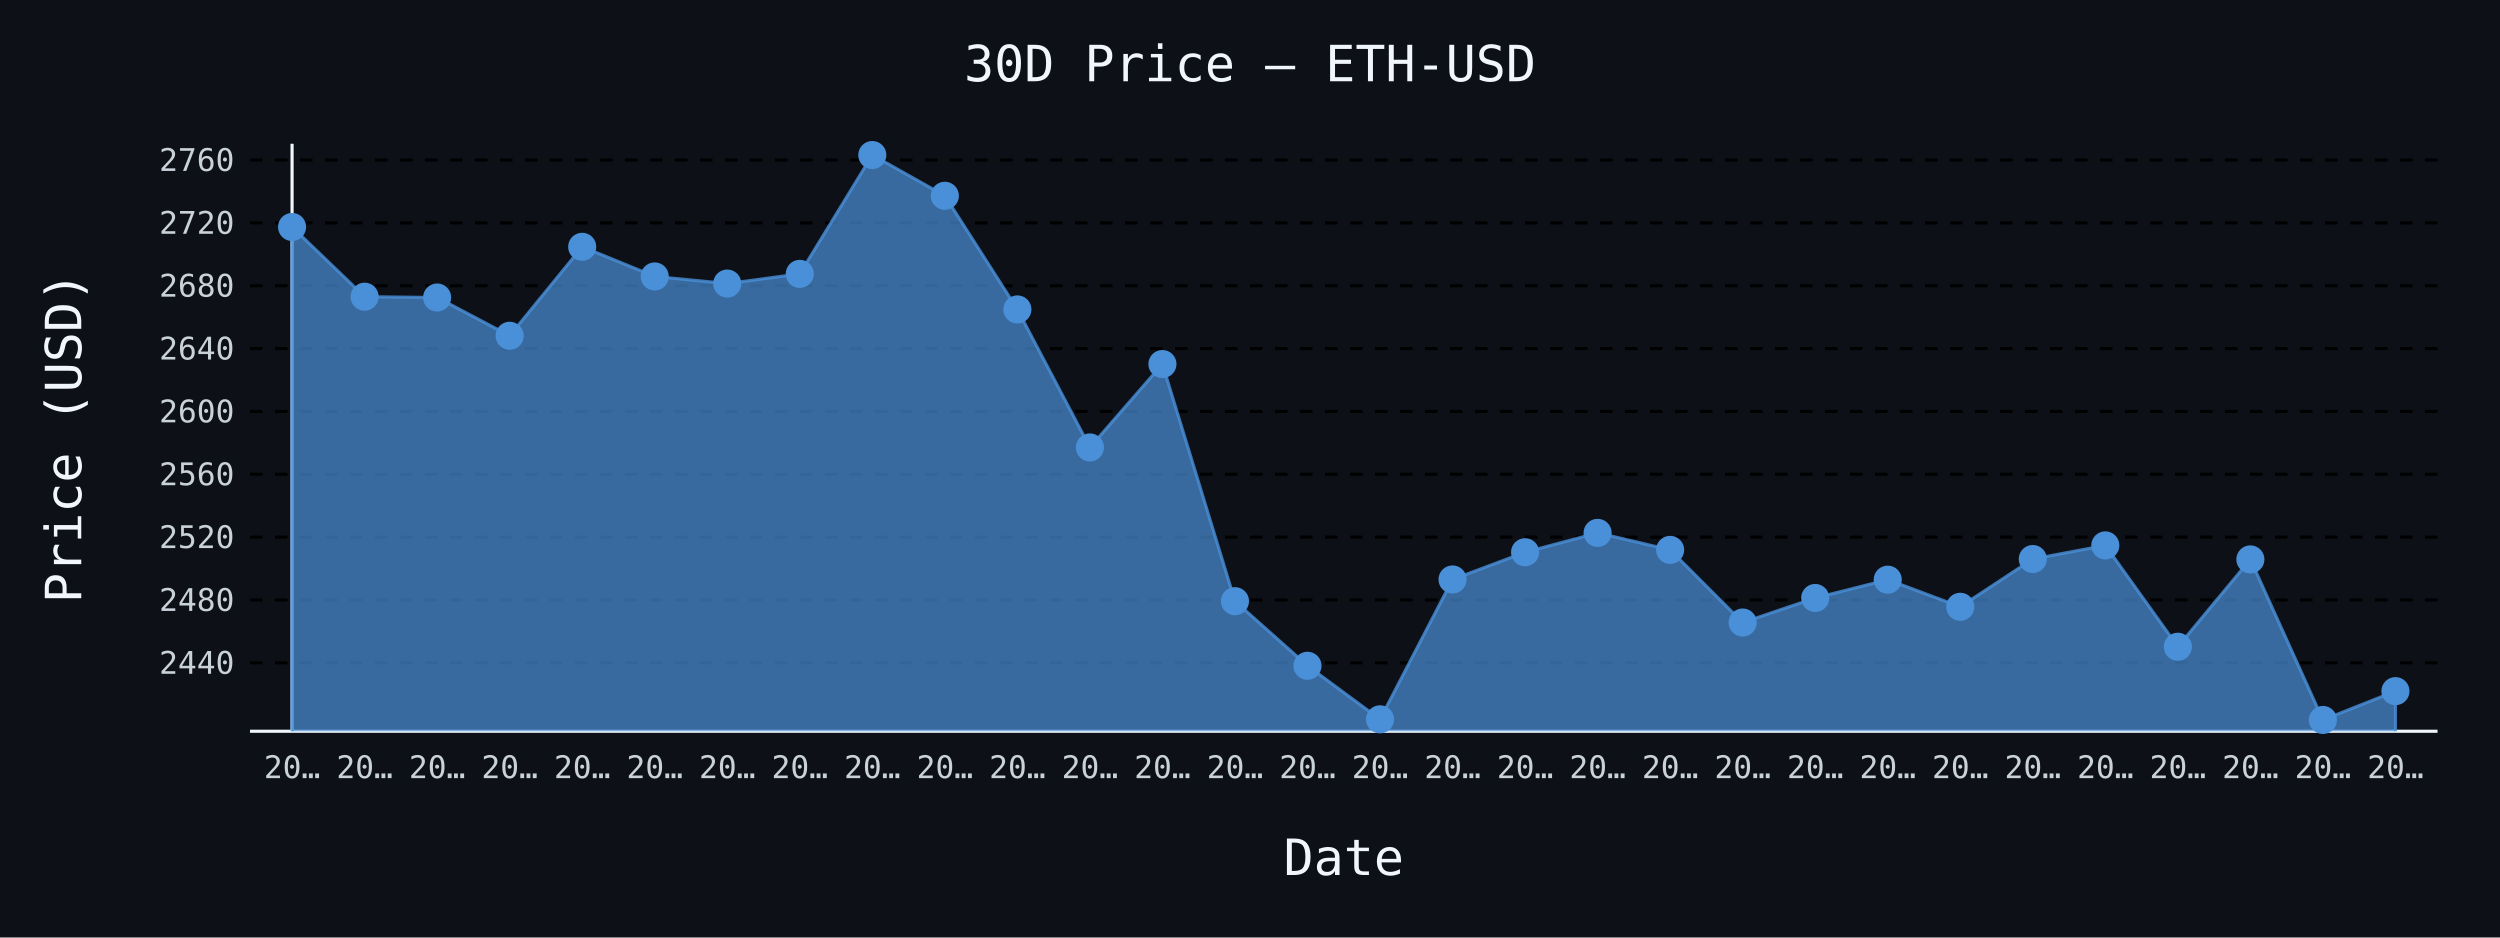
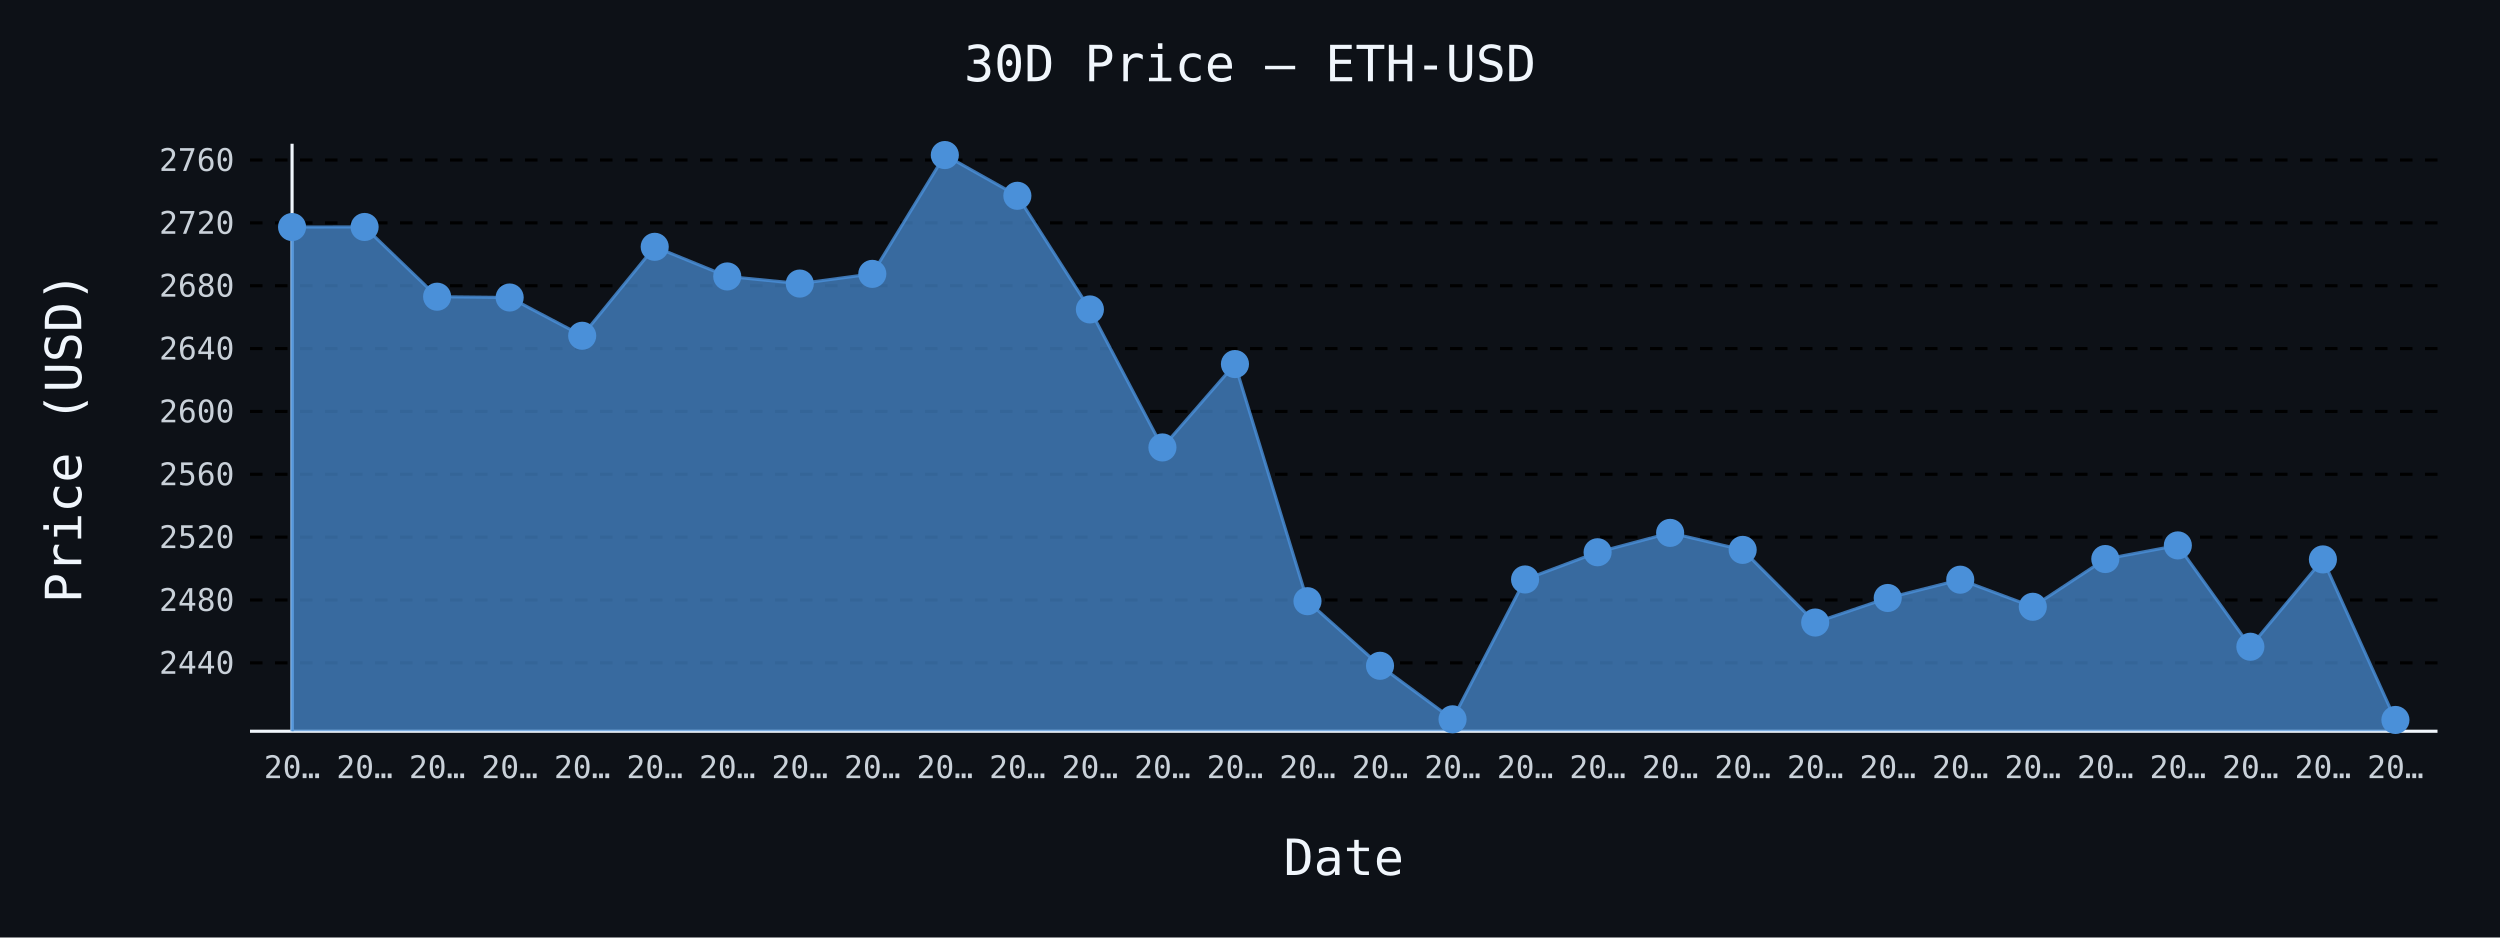
- <svg xmlns="http://www.w3.org/2000/svg" id="chart-77582464-6e43-40f3-940d-8b96e928aa10" class="pygal-chart" viewBox="0 0 800 300">
+ <svg xmlns="http://www.w3.org/2000/svg" id="chart-8c095c91-e213-4fbe-ab5f-67cfb59d5d57" class="pygal-chart" viewBox="0 0 800 300">
  <defs>
-     <style type="text/css">#chart-77582464-6e43-40f3-940d-8b96e928aa10{-webkit-user-select:none;-webkit-font-smoothing:antialiased;font-family:monospace}#chart-77582464-6e43-40f3-940d-8b96e928aa10 .title{font-family:monospace;font-size:16px}#chart-77582464-6e43-40f3-940d-8b96e928aa10 .legends .legend text{font-family:monospace;font-size:14px}#chart-77582464-6e43-40f3-940d-8b96e928aa10 .axis text{font-family:monospace;font-size:10px}#chart-77582464-6e43-40f3-940d-8b96e928aa10 .axis text.major{font-family:monospace;font-size:10px}#chart-77582464-6e43-40f3-940d-8b96e928aa10 .text-overlay text.value{font-family:monospace;font-size:16px}#chart-77582464-6e43-40f3-940d-8b96e928aa10 .text-overlay text.label{font-family:monospace;font-size:10px}#chart-77582464-6e43-40f3-940d-8b96e928aa10 .tooltip{font-family:monospace;font-size:14px}#chart-77582464-6e43-40f3-940d-8b96e928aa10 text.no_data{font-family:monospace;font-size:64px}
- #chart-77582464-6e43-40f3-940d-8b96e928aa10{background-color:#0d1117}#chart-77582464-6e43-40f3-940d-8b96e928aa10 path,#chart-77582464-6e43-40f3-940d-8b96e928aa10 line,#chart-77582464-6e43-40f3-940d-8b96e928aa10 rect,#chart-77582464-6e43-40f3-940d-8b96e928aa10 circle{-webkit-transition:150ms;-moz-transition:150ms;transition:150ms}#chart-77582464-6e43-40f3-940d-8b96e928aa10 .graph &gt; .background{fill:#0d1117}#chart-77582464-6e43-40f3-940d-8b96e928aa10 .plot &gt; .background{fill:#0d1117}#chart-77582464-6e43-40f3-940d-8b96e928aa10 .graph{fill:#c9d1d9}#chart-77582464-6e43-40f3-940d-8b96e928aa10 text.no_data{fill:#f0f6fc}#chart-77582464-6e43-40f3-940d-8b96e928aa10 .title{fill:#f0f6fc}#chart-77582464-6e43-40f3-940d-8b96e928aa10 .legends .legend text{fill:#c9d1d9}#chart-77582464-6e43-40f3-940d-8b96e928aa10 .legends .legend:hover text{fill:#f0f6fc}#chart-77582464-6e43-40f3-940d-8b96e928aa10 .axis .line{stroke:#f0f6fc}#chart-77582464-6e43-40f3-940d-8b96e928aa10 .axis .guide.line{stroke:#8b949e}#chart-77582464-6e43-40f3-940d-8b96e928aa10 .axis .major.line{stroke:#c9d1d9}#chart-77582464-6e43-40f3-940d-8b96e928aa10 .axis text.major{fill:#f0f6fc}#chart-77582464-6e43-40f3-940d-8b96e928aa10 .axis.y .guides:hover .guide.line,#chart-77582464-6e43-40f3-940d-8b96e928aa10 .line-graph .axis.x .guides:hover .guide.line,#chart-77582464-6e43-40f3-940d-8b96e928aa10 .stackedline-graph .axis.x .guides:hover .guide.line,#chart-77582464-6e43-40f3-940d-8b96e928aa10 .xy-graph .axis.x .guides:hover .guide.line{stroke:#f0f6fc}#chart-77582464-6e43-40f3-940d-8b96e928aa10 .axis .guides:hover text{fill:#f0f6fc}#chart-77582464-6e43-40f3-940d-8b96e928aa10 .reactive{fill-opacity:.7;stroke-opacity:.8;stroke-width:1}#chart-77582464-6e43-40f3-940d-8b96e928aa10 .ci{stroke:#c9d1d9}#chart-77582464-6e43-40f3-940d-8b96e928aa10 .reactive.active,#chart-77582464-6e43-40f3-940d-8b96e928aa10 .active .reactive{fill-opacity:.8;stroke-opacity:.9;stroke-width:4}#chart-77582464-6e43-40f3-940d-8b96e928aa10 .ci .reactive.active{stroke-width:1.5}#chart-77582464-6e43-40f3-940d-8b96e928aa10 .series text{fill:#f0f6fc}#chart-77582464-6e43-40f3-940d-8b96e928aa10 .tooltip rect{fill:#0d1117;stroke:#f0f6fc;-webkit-transition:opacity 150ms;-moz-transition:opacity 150ms;transition:opacity 150ms}#chart-77582464-6e43-40f3-940d-8b96e928aa10 .tooltip .label{fill:#c9d1d9}#chart-77582464-6e43-40f3-940d-8b96e928aa10 .tooltip .label{fill:#c9d1d9}#chart-77582464-6e43-40f3-940d-8b96e928aa10 .tooltip .legend{font-size:.8em;fill:#8b949e}#chart-77582464-6e43-40f3-940d-8b96e928aa10 .tooltip .x_label{font-size:.6em;fill:#f0f6fc}#chart-77582464-6e43-40f3-940d-8b96e928aa10 .tooltip .xlink{font-size:.5em;text-decoration:underline}#chart-77582464-6e43-40f3-940d-8b96e928aa10 .tooltip .value{font-size:1.5em}#chart-77582464-6e43-40f3-940d-8b96e928aa10 .bound{font-size:.5em}#chart-77582464-6e43-40f3-940d-8b96e928aa10 .max-value{font-size:.75em;fill:#8b949e}#chart-77582464-6e43-40f3-940d-8b96e928aa10 .map-element{fill:#0d1117;stroke:#8b949e !important}#chart-77582464-6e43-40f3-940d-8b96e928aa10 .map-element .reactive{fill-opacity:inherit;stroke-opacity:inherit}#chart-77582464-6e43-40f3-940d-8b96e928aa10 .color-0,#chart-77582464-6e43-40f3-940d-8b96e928aa10 .color-0 a:visited{stroke:#4a90d9;fill:#4a90d9}#chart-77582464-6e43-40f3-940d-8b96e928aa10 .text-overlay .color-0 text{fill:black}
- #chart-77582464-6e43-40f3-940d-8b96e928aa10 text.no_data{text-anchor:middle}#chart-77582464-6e43-40f3-940d-8b96e928aa10 .guide.line{fill:none}#chart-77582464-6e43-40f3-940d-8b96e928aa10 .centered{text-anchor:middle}#chart-77582464-6e43-40f3-940d-8b96e928aa10 .title{text-anchor:middle}#chart-77582464-6e43-40f3-940d-8b96e928aa10 .legends .legend text{fill-opacity:1}#chart-77582464-6e43-40f3-940d-8b96e928aa10 .axis.x text{text-anchor:middle}#chart-77582464-6e43-40f3-940d-8b96e928aa10 .axis.x:not(.web) text[transform]{text-anchor:start}#chart-77582464-6e43-40f3-940d-8b96e928aa10 .axis.x:not(.web) text[transform].backwards{text-anchor:end}#chart-77582464-6e43-40f3-940d-8b96e928aa10 .axis.y text{text-anchor:end}#chart-77582464-6e43-40f3-940d-8b96e928aa10 .axis.y text[transform].backwards{text-anchor:start}#chart-77582464-6e43-40f3-940d-8b96e928aa10 .axis.y2 text{text-anchor:start}#chart-77582464-6e43-40f3-940d-8b96e928aa10 .axis.y2 text[transform].backwards{text-anchor:end}#chart-77582464-6e43-40f3-940d-8b96e928aa10 .axis .guide.line{stroke-dasharray:4,4;stroke:black}#chart-77582464-6e43-40f3-940d-8b96e928aa10 .axis .major.guide.line{stroke-dasharray:6,6;stroke:black}#chart-77582464-6e43-40f3-940d-8b96e928aa10 .horizontal .axis.y .guide.line,#chart-77582464-6e43-40f3-940d-8b96e928aa10 .horizontal .axis.y2 .guide.line,#chart-77582464-6e43-40f3-940d-8b96e928aa10 .vertical .axis.x .guide.line{opacity:0}#chart-77582464-6e43-40f3-940d-8b96e928aa10 .horizontal .axis.always_show .guide.line,#chart-77582464-6e43-40f3-940d-8b96e928aa10 .vertical .axis.always_show .guide.line{opacity:1 !important}#chart-77582464-6e43-40f3-940d-8b96e928aa10 .axis.y .guides:hover .guide.line,#chart-77582464-6e43-40f3-940d-8b96e928aa10 .axis.y2 .guides:hover .guide.line,#chart-77582464-6e43-40f3-940d-8b96e928aa10 .axis.x .guides:hover .guide.line{opacity:1}#chart-77582464-6e43-40f3-940d-8b96e928aa10 .axis .guides:hover text{opacity:1}#chart-77582464-6e43-40f3-940d-8b96e928aa10 .nofill{fill:none}#chart-77582464-6e43-40f3-940d-8b96e928aa10 .subtle-fill{fill-opacity:.2}#chart-77582464-6e43-40f3-940d-8b96e928aa10 .dot{stroke-width:1px;fill-opacity:1;stroke-opacity:1}#chart-77582464-6e43-40f3-940d-8b96e928aa10 .dot.active{stroke-width:5px}#chart-77582464-6e43-40f3-940d-8b96e928aa10 .dot.negative{fill:transparent}#chart-77582464-6e43-40f3-940d-8b96e928aa10 text,#chart-77582464-6e43-40f3-940d-8b96e928aa10 tspan{stroke:none !important}#chart-77582464-6e43-40f3-940d-8b96e928aa10 .series text.active{opacity:1}#chart-77582464-6e43-40f3-940d-8b96e928aa10 .tooltip rect{fill-opacity:.95;stroke-width:.5}#chart-77582464-6e43-40f3-940d-8b96e928aa10 .tooltip text{fill-opacity:1}#chart-77582464-6e43-40f3-940d-8b96e928aa10 .showable{visibility:hidden}#chart-77582464-6e43-40f3-940d-8b96e928aa10 .showable.shown{visibility:visible}#chart-77582464-6e43-40f3-940d-8b96e928aa10 .gauge-background{fill:rgba(229,229,229,1);stroke:none}#chart-77582464-6e43-40f3-940d-8b96e928aa10 .bg-lines{stroke:#0d1117;stroke-width:2px}</style>
+     <style type="text/css">#chart-8c095c91-e213-4fbe-ab5f-67cfb59d5d57{-webkit-user-select:none;-webkit-font-smoothing:antialiased;font-family:monospace}#chart-8c095c91-e213-4fbe-ab5f-67cfb59d5d57 .title{font-family:monospace;font-size:16px}#chart-8c095c91-e213-4fbe-ab5f-67cfb59d5d57 .legends .legend text{font-family:monospace;font-size:14px}#chart-8c095c91-e213-4fbe-ab5f-67cfb59d5d57 .axis text{font-family:monospace;font-size:10px}#chart-8c095c91-e213-4fbe-ab5f-67cfb59d5d57 .axis text.major{font-family:monospace;font-size:10px}#chart-8c095c91-e213-4fbe-ab5f-67cfb59d5d57 .text-overlay text.value{font-family:monospace;font-size:16px}#chart-8c095c91-e213-4fbe-ab5f-67cfb59d5d57 .text-overlay text.label{font-family:monospace;font-size:10px}#chart-8c095c91-e213-4fbe-ab5f-67cfb59d5d57 .tooltip{font-family:monospace;font-size:14px}#chart-8c095c91-e213-4fbe-ab5f-67cfb59d5d57 text.no_data{font-family:monospace;font-size:64px}
+ #chart-8c095c91-e213-4fbe-ab5f-67cfb59d5d57{background-color:#0d1117}#chart-8c095c91-e213-4fbe-ab5f-67cfb59d5d57 path,#chart-8c095c91-e213-4fbe-ab5f-67cfb59d5d57 line,#chart-8c095c91-e213-4fbe-ab5f-67cfb59d5d57 rect,#chart-8c095c91-e213-4fbe-ab5f-67cfb59d5d57 circle{-webkit-transition:150ms;-moz-transition:150ms;transition:150ms}#chart-8c095c91-e213-4fbe-ab5f-67cfb59d5d57 .graph &gt; .background{fill:#0d1117}#chart-8c095c91-e213-4fbe-ab5f-67cfb59d5d57 .plot &gt; .background{fill:#0d1117}#chart-8c095c91-e213-4fbe-ab5f-67cfb59d5d57 .graph{fill:#c9d1d9}#chart-8c095c91-e213-4fbe-ab5f-67cfb59d5d57 text.no_data{fill:#f0f6fc}#chart-8c095c91-e213-4fbe-ab5f-67cfb59d5d57 .title{fill:#f0f6fc}#chart-8c095c91-e213-4fbe-ab5f-67cfb59d5d57 .legends .legend text{fill:#c9d1d9}#chart-8c095c91-e213-4fbe-ab5f-67cfb59d5d57 .legends .legend:hover text{fill:#f0f6fc}#chart-8c095c91-e213-4fbe-ab5f-67cfb59d5d57 .axis .line{stroke:#f0f6fc}#chart-8c095c91-e213-4fbe-ab5f-67cfb59d5d57 .axis .guide.line{stroke:#8b949e}#chart-8c095c91-e213-4fbe-ab5f-67cfb59d5d57 .axis .major.line{stroke:#c9d1d9}#chart-8c095c91-e213-4fbe-ab5f-67cfb59d5d57 .axis text.major{fill:#f0f6fc}#chart-8c095c91-e213-4fbe-ab5f-67cfb59d5d57 .axis.y .guides:hover .guide.line,#chart-8c095c91-e213-4fbe-ab5f-67cfb59d5d57 .line-graph .axis.x .guides:hover .guide.line,#chart-8c095c91-e213-4fbe-ab5f-67cfb59d5d57 .stackedline-graph .axis.x .guides:hover .guide.line,#chart-8c095c91-e213-4fbe-ab5f-67cfb59d5d57 .xy-graph .axis.x .guides:hover .guide.line{stroke:#f0f6fc}#chart-8c095c91-e213-4fbe-ab5f-67cfb59d5d57 .axis .guides:hover text{fill:#f0f6fc}#chart-8c095c91-e213-4fbe-ab5f-67cfb59d5d57 .reactive{fill-opacity:.7;stroke-opacity:.8;stroke-width:1}#chart-8c095c91-e213-4fbe-ab5f-67cfb59d5d57 .ci{stroke:#c9d1d9}#chart-8c095c91-e213-4fbe-ab5f-67cfb59d5d57 .reactive.active,#chart-8c095c91-e213-4fbe-ab5f-67cfb59d5d57 .active .reactive{fill-opacity:.8;stroke-opacity:.9;stroke-width:4}#chart-8c095c91-e213-4fbe-ab5f-67cfb59d5d57 .ci .reactive.active{stroke-width:1.5}#chart-8c095c91-e213-4fbe-ab5f-67cfb59d5d57 .series text{fill:#f0f6fc}#chart-8c095c91-e213-4fbe-ab5f-67cfb59d5d57 .tooltip rect{fill:#0d1117;stroke:#f0f6fc;-webkit-transition:opacity 150ms;-moz-transition:opacity 150ms;transition:opacity 150ms}#chart-8c095c91-e213-4fbe-ab5f-67cfb59d5d57 .tooltip .label{fill:#c9d1d9}#chart-8c095c91-e213-4fbe-ab5f-67cfb59d5d57 .tooltip .label{fill:#c9d1d9}#chart-8c095c91-e213-4fbe-ab5f-67cfb59d5d57 .tooltip .legend{font-size:.8em;fill:#8b949e}#chart-8c095c91-e213-4fbe-ab5f-67cfb59d5d57 .tooltip .x_label{font-size:.6em;fill:#f0f6fc}#chart-8c095c91-e213-4fbe-ab5f-67cfb59d5d57 .tooltip .xlink{font-size:.5em;text-decoration:underline}#chart-8c095c91-e213-4fbe-ab5f-67cfb59d5d57 .tooltip .value{font-size:1.5em}#chart-8c095c91-e213-4fbe-ab5f-67cfb59d5d57 .bound{font-size:.5em}#chart-8c095c91-e213-4fbe-ab5f-67cfb59d5d57 .max-value{font-size:.75em;fill:#8b949e}#chart-8c095c91-e213-4fbe-ab5f-67cfb59d5d57 .map-element{fill:#0d1117;stroke:#8b949e !important}#chart-8c095c91-e213-4fbe-ab5f-67cfb59d5d57 .map-element .reactive{fill-opacity:inherit;stroke-opacity:inherit}#chart-8c095c91-e213-4fbe-ab5f-67cfb59d5d57 .color-0,#chart-8c095c91-e213-4fbe-ab5f-67cfb59d5d57 .color-0 a:visited{stroke:#4a90d9;fill:#4a90d9}#chart-8c095c91-e213-4fbe-ab5f-67cfb59d5d57 .text-overlay .color-0 text{fill:black}
+ #chart-8c095c91-e213-4fbe-ab5f-67cfb59d5d57 text.no_data{text-anchor:middle}#chart-8c095c91-e213-4fbe-ab5f-67cfb59d5d57 .guide.line{fill:none}#chart-8c095c91-e213-4fbe-ab5f-67cfb59d5d57 .centered{text-anchor:middle}#chart-8c095c91-e213-4fbe-ab5f-67cfb59d5d57 .title{text-anchor:middle}#chart-8c095c91-e213-4fbe-ab5f-67cfb59d5d57 .legends .legend text{fill-opacity:1}#chart-8c095c91-e213-4fbe-ab5f-67cfb59d5d57 .axis.x text{text-anchor:middle}#chart-8c095c91-e213-4fbe-ab5f-67cfb59d5d57 .axis.x:not(.web) text[transform]{text-anchor:start}#chart-8c095c91-e213-4fbe-ab5f-67cfb59d5d57 .axis.x:not(.web) text[transform].backwards{text-anchor:end}#chart-8c095c91-e213-4fbe-ab5f-67cfb59d5d57 .axis.y text{text-anchor:end}#chart-8c095c91-e213-4fbe-ab5f-67cfb59d5d57 .axis.y text[transform].backwards{text-anchor:start}#chart-8c095c91-e213-4fbe-ab5f-67cfb59d5d57 .axis.y2 text{text-anchor:start}#chart-8c095c91-e213-4fbe-ab5f-67cfb59d5d57 .axis.y2 text[transform].backwards{text-anchor:end}#chart-8c095c91-e213-4fbe-ab5f-67cfb59d5d57 .axis .guide.line{stroke-dasharray:4,4;stroke:black}#chart-8c095c91-e213-4fbe-ab5f-67cfb59d5d57 .axis .major.guide.line{stroke-dasharray:6,6;stroke:black}#chart-8c095c91-e213-4fbe-ab5f-67cfb59d5d57 .horizontal .axis.y .guide.line,#chart-8c095c91-e213-4fbe-ab5f-67cfb59d5d57 .horizontal .axis.y2 .guide.line,#chart-8c095c91-e213-4fbe-ab5f-67cfb59d5d57 .vertical .axis.x .guide.line{opacity:0}#chart-8c095c91-e213-4fbe-ab5f-67cfb59d5d57 .horizontal .axis.always_show .guide.line,#chart-8c095c91-e213-4fbe-ab5f-67cfb59d5d57 .vertical .axis.always_show .guide.line{opacity:1 !important}#chart-8c095c91-e213-4fbe-ab5f-67cfb59d5d57 .axis.y .guides:hover .guide.line,#chart-8c095c91-e213-4fbe-ab5f-67cfb59d5d57 .axis.y2 .guides:hover .guide.line,#chart-8c095c91-e213-4fbe-ab5f-67cfb59d5d57 .axis.x .guides:hover .guide.line{opacity:1}#chart-8c095c91-e213-4fbe-ab5f-67cfb59d5d57 .axis .guides:hover text{opacity:1}#chart-8c095c91-e213-4fbe-ab5f-67cfb59d5d57 .nofill{fill:none}#chart-8c095c91-e213-4fbe-ab5f-67cfb59d5d57 .subtle-fill{fill-opacity:.2}#chart-8c095c91-e213-4fbe-ab5f-67cfb59d5d57 .dot{stroke-width:1px;fill-opacity:1;stroke-opacity:1}#chart-8c095c91-e213-4fbe-ab5f-67cfb59d5d57 .dot.active{stroke-width:5px}#chart-8c095c91-e213-4fbe-ab5f-67cfb59d5d57 .dot.negative{fill:transparent}#chart-8c095c91-e213-4fbe-ab5f-67cfb59d5d57 text,#chart-8c095c91-e213-4fbe-ab5f-67cfb59d5d57 tspan{stroke:none !important}#chart-8c095c91-e213-4fbe-ab5f-67cfb59d5d57 .series text.active{opacity:1}#chart-8c095c91-e213-4fbe-ab5f-67cfb59d5d57 .tooltip rect{fill-opacity:.95;stroke-width:.5}#chart-8c095c91-e213-4fbe-ab5f-67cfb59d5d57 .tooltip text{fill-opacity:1}#chart-8c095c91-e213-4fbe-ab5f-67cfb59d5d57 .showable{visibility:hidden}#chart-8c095c91-e213-4fbe-ab5f-67cfb59d5d57 .showable.shown{visibility:visible}#chart-8c095c91-e213-4fbe-ab5f-67cfb59d5d57 .gauge-background{fill:rgba(229,229,229,1);stroke:none}#chart-8c095c91-e213-4fbe-ab5f-67cfb59d5d57 .bg-lines{stroke:#0d1117;stroke-width:2px}</style>
  </defs>
  <g class="graph line-graph vertical">
    <rect x="0" y="0" width="800" height="300" class="background" />
    <g transform="translate(80, 46)" class="plot">
      <rect x="0" y="0" width="700.0" height="188" class="background" />
      <g class="axis y always_show">
        <path d="M0 188 h700" class="line" />
        <g class="guides">
          <path d="M0 166.112 h700" class="guide line" />
          <text x="-5" y="169.612" class="">2440</text>
        </g>
        <g class="guides">
          <path d="M0 145.998 h700" class="guide line" />
          <text x="-5" y="149.498" class="">2480</text>
        </g>
        <g class="guides">
          <path d="M0 125.885 h700" class="guide line" />
          <text x="-5" y="129.385" class="">2520</text>
        </g>
        <g class="guides">
          <path d="M0 105.771 h700" class="guide line" />
          <text x="-5" y="109.271" class="">2560</text>
        </g>
        <g class="guides">
          <path d="M0 85.658 h700" class="guide line" />
          <text x="-5" y="89.158" class="">2600</text>
        </g>
        <g class="guides">
          <path d="M0 65.545 h700" class="guide line" />
          <text x="-5" y="69.045" class="">2640</text>
        </g>
        <g class="guides">
          <path d="M0 45.431 h700" class="guide line" />
          <text x="-5" y="48.931" class="">2680</text>
        </g>
        <g class="guides">
          <path d="M0 25.318 h700" class="guide line" />
          <text x="-5" y="28.818" class="">2720</text>
        </g>
        <g class="guides">
          <path d="M0 5.204 h700" class="guide line" />
          <text x="-5" y="8.704" class="">2760</text>
        </g>
      </g>
      <g class="axis x">
        <g class="guides">
          <path d="M13.462 0 v188" class="line" />
          <text x="13.462" y="203.0" class="">20…</text>
        </g>
        <g class="guides">
          <path d="M36.671 0 v188" class="guide line" />
          <text x="36.671" y="203.0" class="">20…</text>
        </g>
        <g class="guides">
          <path d="M59.881 0 v188" class="guide line" />
          <text x="59.881" y="203.0" class="">20…</text>
        </g>
        <g class="guides">
          <path d="M83.09 0 v188" class="guide line" />
          <text x="83.09" y="203.0" class="">20…</text>
        </g>
        <g class="guides">
          <path d="M106.3 0 v188" class="guide line" />
          <text x="106.3" y="203.0" class="">20…</text>
        </g>
        <g class="guides">
          <path d="M129.509 0 v188" class="guide line" />
          <text x="129.509" y="203.0" class="">20…</text>
        </g>
        <g class="guides">
          <path d="M152.719 0 v188" class="guide line" />
          <text x="152.719" y="203.0" class="">20…</text>
        </g>
        <g class="guides">
          <path d="M175.928 0 v188" class="guide line" />
          <text x="175.928" y="203.0" class="">20…</text>
        </g>
        <g class="guides">
          <path d="M199.138 0 v188" class="guide line" />
          <text x="199.138" y="203.0" class="">20…</text>
        </g>
        <g class="guides">
          <path d="M222.347 0 v188" class="guide line" />
          <text x="222.347" y="203.0" class="">20…</text>
        </g>
        <g class="guides">
          <path d="M245.557 0 v188" class="guide line" />
          <text x="245.557" y="203.0" class="">20…</text>
        </g>
        <g class="guides">
          <path d="M268.767 0 v188" class="guide line" />
          <text x="268.767" y="203.0" class="">20…</text>
        </g>
        <g class="guides">
          <path d="M291.976 0 v188" class="guide line" />
          <text x="291.976" y="203.0" class="">20…</text>
        </g>
        <g class="guides">
          <path d="M315.186 0 v188" class="guide line" />
          <text x="315.186" y="203.0" class="">20…</text>
        </g>
        <g class="guides">
          <path d="M338.395 0 v188" class="guide line" />
          <text x="338.395" y="203.0" class="">20…</text>
        </g>
        <g class="guides">
          <path d="M361.605 0 v188" class="guide line" />
          <text x="361.605" y="203.0" class="">20…</text>
        </g>
        <g class="guides">
          <path d="M384.814 0 v188" class="guide line" />
          <text x="384.814" y="203.0" class="">20…</text>
        </g>
        <g class="guides">
          <path d="M408.024 0 v188" class="guide line" />
          <text x="408.024" y="203.0" class="">20…</text>
        </g>
        <g class="guides">
          <path d="M431.233 0 v188" class="guide line" />
          <text x="431.233" y="203.0" class="">20…</text>
        </g>
        <g class="guides">
          <path d="M454.443 0 v188" class="guide line" />
          <text x="454.443" y="203.0" class="">20…</text>
        </g>
        <g class="guides">
          <path d="M477.653 0 v188" class="guide line" />
          <text x="477.653" y="203.0" class="">20…</text>
        </g>
        <g class="guides">
          <path d="M500.862 0 v188" class="guide line" />
          <text x="500.862" y="203.0" class="">20…</text>
        </g>
        <g class="guides">
          <path d="M524.072 0 v188" class="guide line" />
          <text x="524.072" y="203.0" class="">20…</text>
        </g>
        <g class="guides">
          <path d="M547.281 0 v188" class="guide line" />
          <text x="547.281" y="203.0" class="">20…</text>
        </g>
        <g class="guides">
          <path d="M570.491 0 v188" class="guide line" />
          <text x="570.491" y="203.0" class="">20…</text>
        </g>
        <g class="guides">
          <path d="M593.7 0 v188" class="guide line" />
          <text x="593.7" y="203.0" class="">20…</text>
        </g>
        <g class="guides">
          <path d="M616.91 0 v188" class="guide line" />
          <text x="616.91" y="203.0" class="">20…</text>
        </g>
        <g class="guides">
          <path d="M640.119 0 v188" class="guide line" />
          <text x="640.119" y="203.0" class="">20…</text>
        </g>
        <g class="guides">
          <path d="M663.329 0 v188" class="guide line" />
          <text x="663.329" y="203.0" class="">20…</text>
        </g>
        <g class="guides">
          <path d="M686.538 0 v188" class="guide line" />
          <text x="686.538" y="203.0" class="">20…</text>
        </g>
      </g>
      <g class="series serie-0 color-0">
-         <path d="M13.462 188 L13.462 26.63 36.671 48.946 59.881 49.202 83.09 61.446 106.3 32.981 129.509 42.464 152.719 44.742 175.928 41.64 199.138 3.615 222.347 16.654 245.557 53.019 268.767 97.183 291.976 70.503 315.186 146.38 338.395 167.052 361.605 184.183 384.814 139.431 408.024 130.722 431.233 124.522 454.443 129.968 477.653 153.209 500.862 145.355 524.072 139.502 547.281 148.17 570.491 132.889 593.7 128.53 616.91 160.958 640.119 133.015 663.329 184.385 686.538 175.168 686.538 188" class="line reactive" />
+         <path d="M13.462 188 L13.462 26.65 36.671 26.63 59.881 48.946 83.09 49.202 106.3 61.446 129.509 32.981 152.719 42.464 175.928 44.742 199.138 41.64 222.347 3.615 245.557 16.654 268.767 53.019 291.976 97.183 315.186 70.503 338.395 146.38 361.605 167.052 384.814 184.183 408.024 139.431 431.233 130.722 454.443 124.522 477.653 129.968 500.862 153.209 524.072 145.355 547.281 139.502 570.491 148.17 593.7 132.889 616.91 128.53 640.119 160.958 663.329 133.015 686.538 184.385 686.538 188" class="line reactive" />
      </g>
    </g>
    <g class="titles">
      <text x="400.0" y="26" class="title plot_title">30D Price — ETH-USD</text>
      <text x="430.0" y="280" class="title">Date</text>
      <text x="0" y="166.0" class="title" transform="rotate(-90 0 140)">Price (USD)</text>
    </g>
    <g transform="translate(80, 46)" class="plot overlay">
      <g class="series serie-0 color-0">
        <g class="dots">
-           <circle cx="13.462" cy="26.63" r="4" class="dot reactive tooltip-trigger" />
-         </g>
-         <g class="dots">
-           <circle cx="36.671" cy="48.946" r="4" class="dot reactive tooltip-trigger" />
-         </g>
-         <g class="dots">
-           <circle cx="59.881" cy="49.202" r="4" class="dot reactive tooltip-trigger" />
-         </g>
-         <g class="dots">
-           <circle cx="83.09" cy="61.446" r="4" class="dot reactive tooltip-trigger" />
-         </g>
-         <g class="dots">
-           <circle cx="106.3" cy="32.981" r="4" class="dot reactive tooltip-trigger" />
-         </g>
-         <g class="dots">
-           <circle cx="129.509" cy="42.464" r="4" class="dot reactive tooltip-trigger" />
-         </g>
-         <g class="dots">
-           <circle cx="152.719" cy="44.742" r="4" class="dot reactive tooltip-trigger" />
-         </g>
-         <g class="dots">
-           <circle cx="175.928" cy="41.64" r="4" class="dot reactive tooltip-trigger" />
-         </g>
-         <g class="dots">
-           <circle cx="199.138" cy="3.615" r="4" class="dot reactive tooltip-trigger" />
-         </g>
-         <g class="dots">
-           <circle cx="222.347" cy="16.654" r="4" class="dot reactive tooltip-trigger" />
-         </g>
-         <g class="dots">
-           <circle cx="245.557" cy="53.019" r="4" class="dot reactive tooltip-trigger" />
-         </g>
-         <g class="dots">
-           <circle cx="268.767" cy="97.183" r="4" class="dot reactive tooltip-trigger" />
-         </g>
-         <g class="dots">
-           <circle cx="291.976" cy="70.503" r="4" class="dot reactive tooltip-trigger" />
-         </g>
-         <g class="dots">
-           <circle cx="315.186" cy="146.38" r="4" class="dot reactive tooltip-trigger" />
-         </g>
-         <g class="dots">
-           <circle cx="338.395" cy="167.052" r="4" class="dot reactive tooltip-trigger" />
-         </g>
-         <g class="dots">
-           <circle cx="361.605" cy="184.183" r="4" class="dot reactive tooltip-trigger" />
-         </g>
-         <g class="dots">
-           <circle cx="384.814" cy="139.431" r="4" class="dot reactive tooltip-trigger" />
-         </g>
-         <g class="dots">
-           <circle cx="408.024" cy="130.722" r="4" class="dot reactive tooltip-trigger" />
-         </g>
-         <g class="dots">
-           <circle cx="431.233" cy="124.522" r="4" class="dot reactive tooltip-trigger" />
-         </g>
-         <g class="dots">
-           <circle cx="454.443" cy="129.968" r="4" class="dot reactive tooltip-trigger" />
-         </g>
-         <g class="dots">
-           <circle cx="477.653" cy="153.209" r="4" class="dot reactive tooltip-trigger" />
-         </g>
-         <g class="dots">
-           <circle cx="500.862" cy="145.355" r="4" class="dot reactive tooltip-trigger" />
-         </g>
-         <g class="dots">
-           <circle cx="524.072" cy="139.502" r="4" class="dot reactive tooltip-trigger" />
-         </g>
-         <g class="dots">
-           <circle cx="547.281" cy="148.17" r="4" class="dot reactive tooltip-trigger" />
-         </g>
-         <g class="dots">
-           <circle cx="570.491" cy="132.889" r="4" class="dot reactive tooltip-trigger" />
-         </g>
-         <g class="dots">
-           <circle cx="593.7" cy="128.53" r="4" class="dot reactive tooltip-trigger" />
-         </g>
-         <g class="dots">
-           <circle cx="616.91" cy="160.958" r="4" class="dot reactive tooltip-trigger" />
-         </g>
-         <g class="dots">
-           <circle cx="640.119" cy="133.015" r="4" class="dot reactive tooltip-trigger" />
-         </g>
-         <g class="dots">
-           <circle cx="663.329" cy="184.385" r="4" class="dot reactive tooltip-trigger" />
-         </g>
-         <g class="dots">
-           <circle cx="686.538" cy="175.168" r="4" class="dot reactive tooltip-trigger" />
+           <circle cx="13.462" cy="26.65" r="4" class="dot reactive tooltip-trigger" />
+         </g>
+         <g class="dots">
+           <circle cx="36.671" cy="26.63" r="4" class="dot reactive tooltip-trigger" />
+         </g>
+         <g class="dots">
+           <circle cx="59.881" cy="48.946" r="4" class="dot reactive tooltip-trigger" />
+         </g>
+         <g class="dots">
+           <circle cx="83.09" cy="49.202" r="4" class="dot reactive tooltip-trigger" />
+         </g>
+         <g class="dots">
+           <circle cx="106.3" cy="61.446" r="4" class="dot reactive tooltip-trigger" />
+         </g>
+         <g class="dots">
+           <circle cx="129.509" cy="32.981" r="4" class="dot reactive tooltip-trigger" />
+         </g>
+         <g class="dots">
+           <circle cx="152.719" cy="42.464" r="4" class="dot reactive tooltip-trigger" />
+         </g>
+         <g class="dots">
+           <circle cx="175.928" cy="44.742" r="4" class="dot reactive tooltip-trigger" />
+         </g>
+         <g class="dots">
+           <circle cx="199.138" cy="41.64" r="4" class="dot reactive tooltip-trigger" />
+         </g>
+         <g class="dots">
+           <circle cx="222.347" cy="3.615" r="4" class="dot reactive tooltip-trigger" />
+         </g>
+         <g class="dots">
+           <circle cx="245.557" cy="16.654" r="4" class="dot reactive tooltip-trigger" />
+         </g>
+         <g class="dots">
+           <circle cx="268.767" cy="53.019" r="4" class="dot reactive tooltip-trigger" />
+         </g>
+         <g class="dots">
+           <circle cx="291.976" cy="97.183" r="4" class="dot reactive tooltip-trigger" />
+         </g>
+         <g class="dots">
+           <circle cx="315.186" cy="70.503" r="4" class="dot reactive tooltip-trigger" />
+         </g>
+         <g class="dots">
+           <circle cx="338.395" cy="146.38" r="4" class="dot reactive tooltip-trigger" />
+         </g>
+         <g class="dots">
+           <circle cx="361.605" cy="167.052" r="4" class="dot reactive tooltip-trigger" />
+         </g>
+         <g class="dots">
+           <circle cx="384.814" cy="184.183" r="4" class="dot reactive tooltip-trigger" />
+         </g>
+         <g class="dots">
+           <circle cx="408.024" cy="139.431" r="4" class="dot reactive tooltip-trigger" />
+         </g>
+         <g class="dots">
+           <circle cx="431.233" cy="130.722" r="4" class="dot reactive tooltip-trigger" />
+         </g>
+         <g class="dots">
+           <circle cx="454.443" cy="124.522" r="4" class="dot reactive tooltip-trigger" />
+         </g>
+         <g class="dots">
+           <circle cx="477.653" cy="129.968" r="4" class="dot reactive tooltip-trigger" />
+         </g>
+         <g class="dots">
+           <circle cx="500.862" cy="153.209" r="4" class="dot reactive tooltip-trigger" />
+         </g>
+         <g class="dots">
+           <circle cx="524.072" cy="145.355" r="4" class="dot reactive tooltip-trigger" />
+         </g>
+         <g class="dots">
+           <circle cx="547.281" cy="139.502" r="4" class="dot reactive tooltip-trigger" />
+         </g>
+         <g class="dots">
+           <circle cx="570.491" cy="148.17" r="4" class="dot reactive tooltip-trigger" />
+         </g>
+         <g class="dots">
+           <circle cx="593.7" cy="132.889" r="4" class="dot reactive tooltip-trigger" />
+         </g>
+         <g class="dots">
+           <circle cx="616.91" cy="128.53" r="4" class="dot reactive tooltip-trigger" />
+         </g>
+         <g class="dots">
+           <circle cx="640.119" cy="160.958" r="4" class="dot reactive tooltip-trigger" />
+         </g>
+         <g class="dots">
+           <circle cx="663.329" cy="133.015" r="4" class="dot reactive tooltip-trigger" />
+         </g>
+         <g class="dots">
+           <circle cx="686.538" cy="184.385" r="4" class="dot reactive tooltip-trigger" />
        </g>
      </g>
    </g>
    <g transform="translate(80, 46)" class="plot text-overlay">
      <g class="series serie-0 color-0" />
    </g>
    <g transform="translate(80, 46)" class="plot tooltip-overlay">
      <g transform="translate(0 0)" style="opacity: 0" class="tooltip">
        <rect rx="0" ry="0" width="0" height="0" class="tooltip-box" />
        <g class="text" />
      </g>
    </g>
  </g>
</svg>
